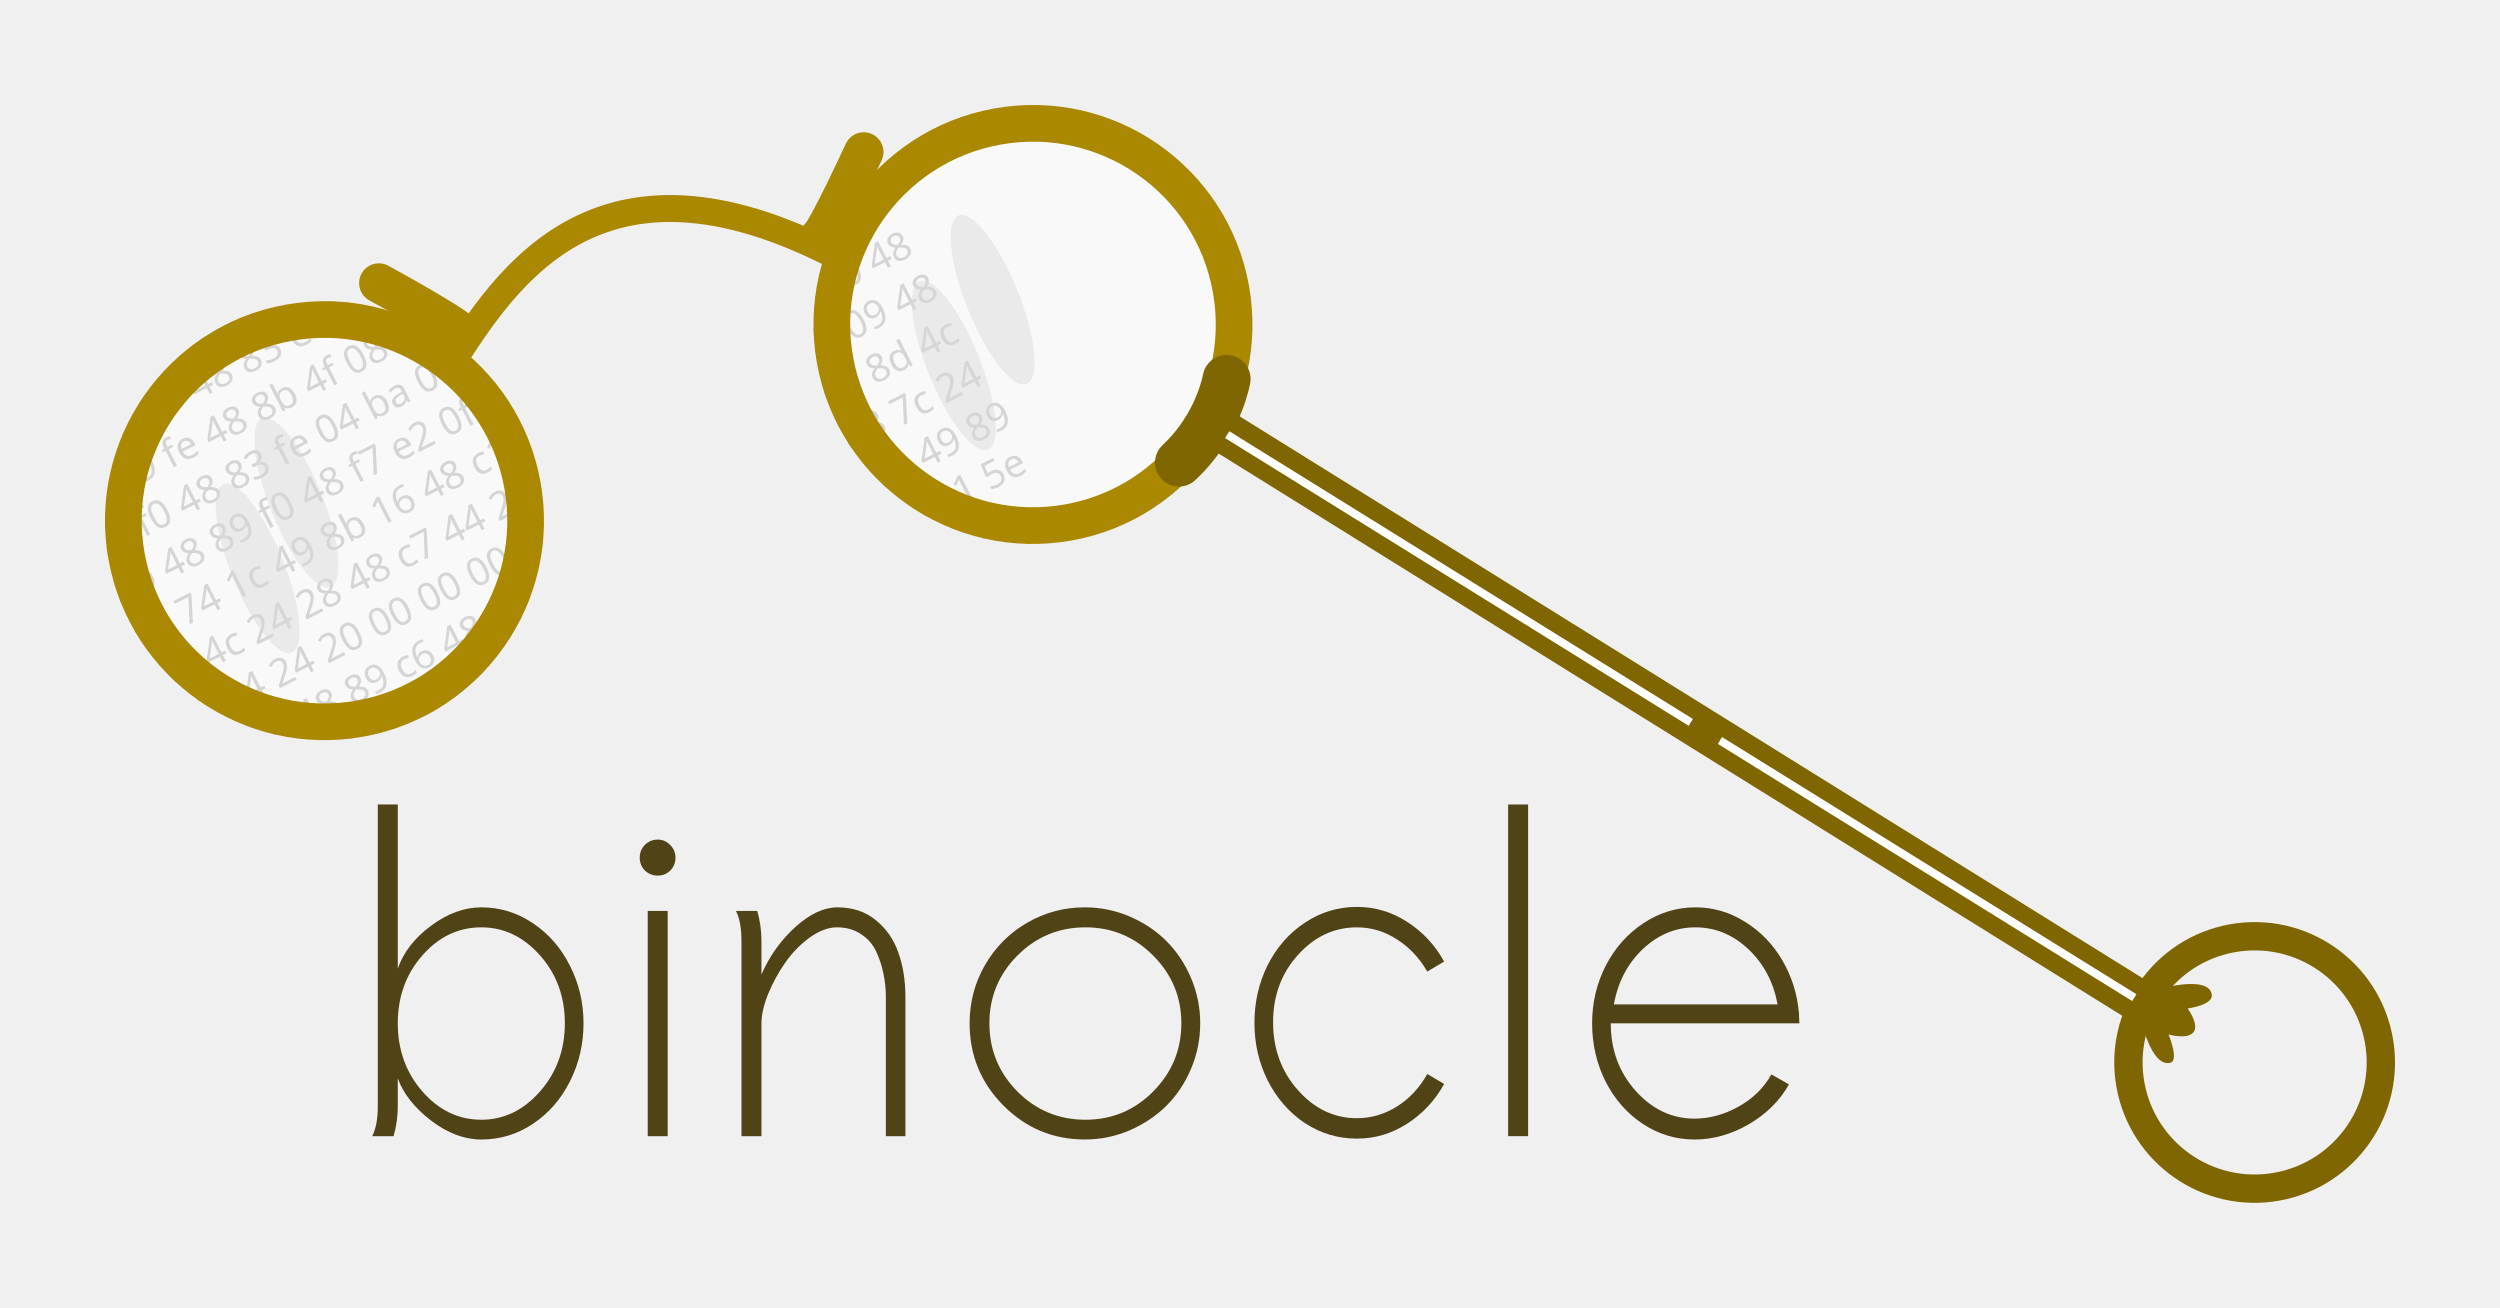
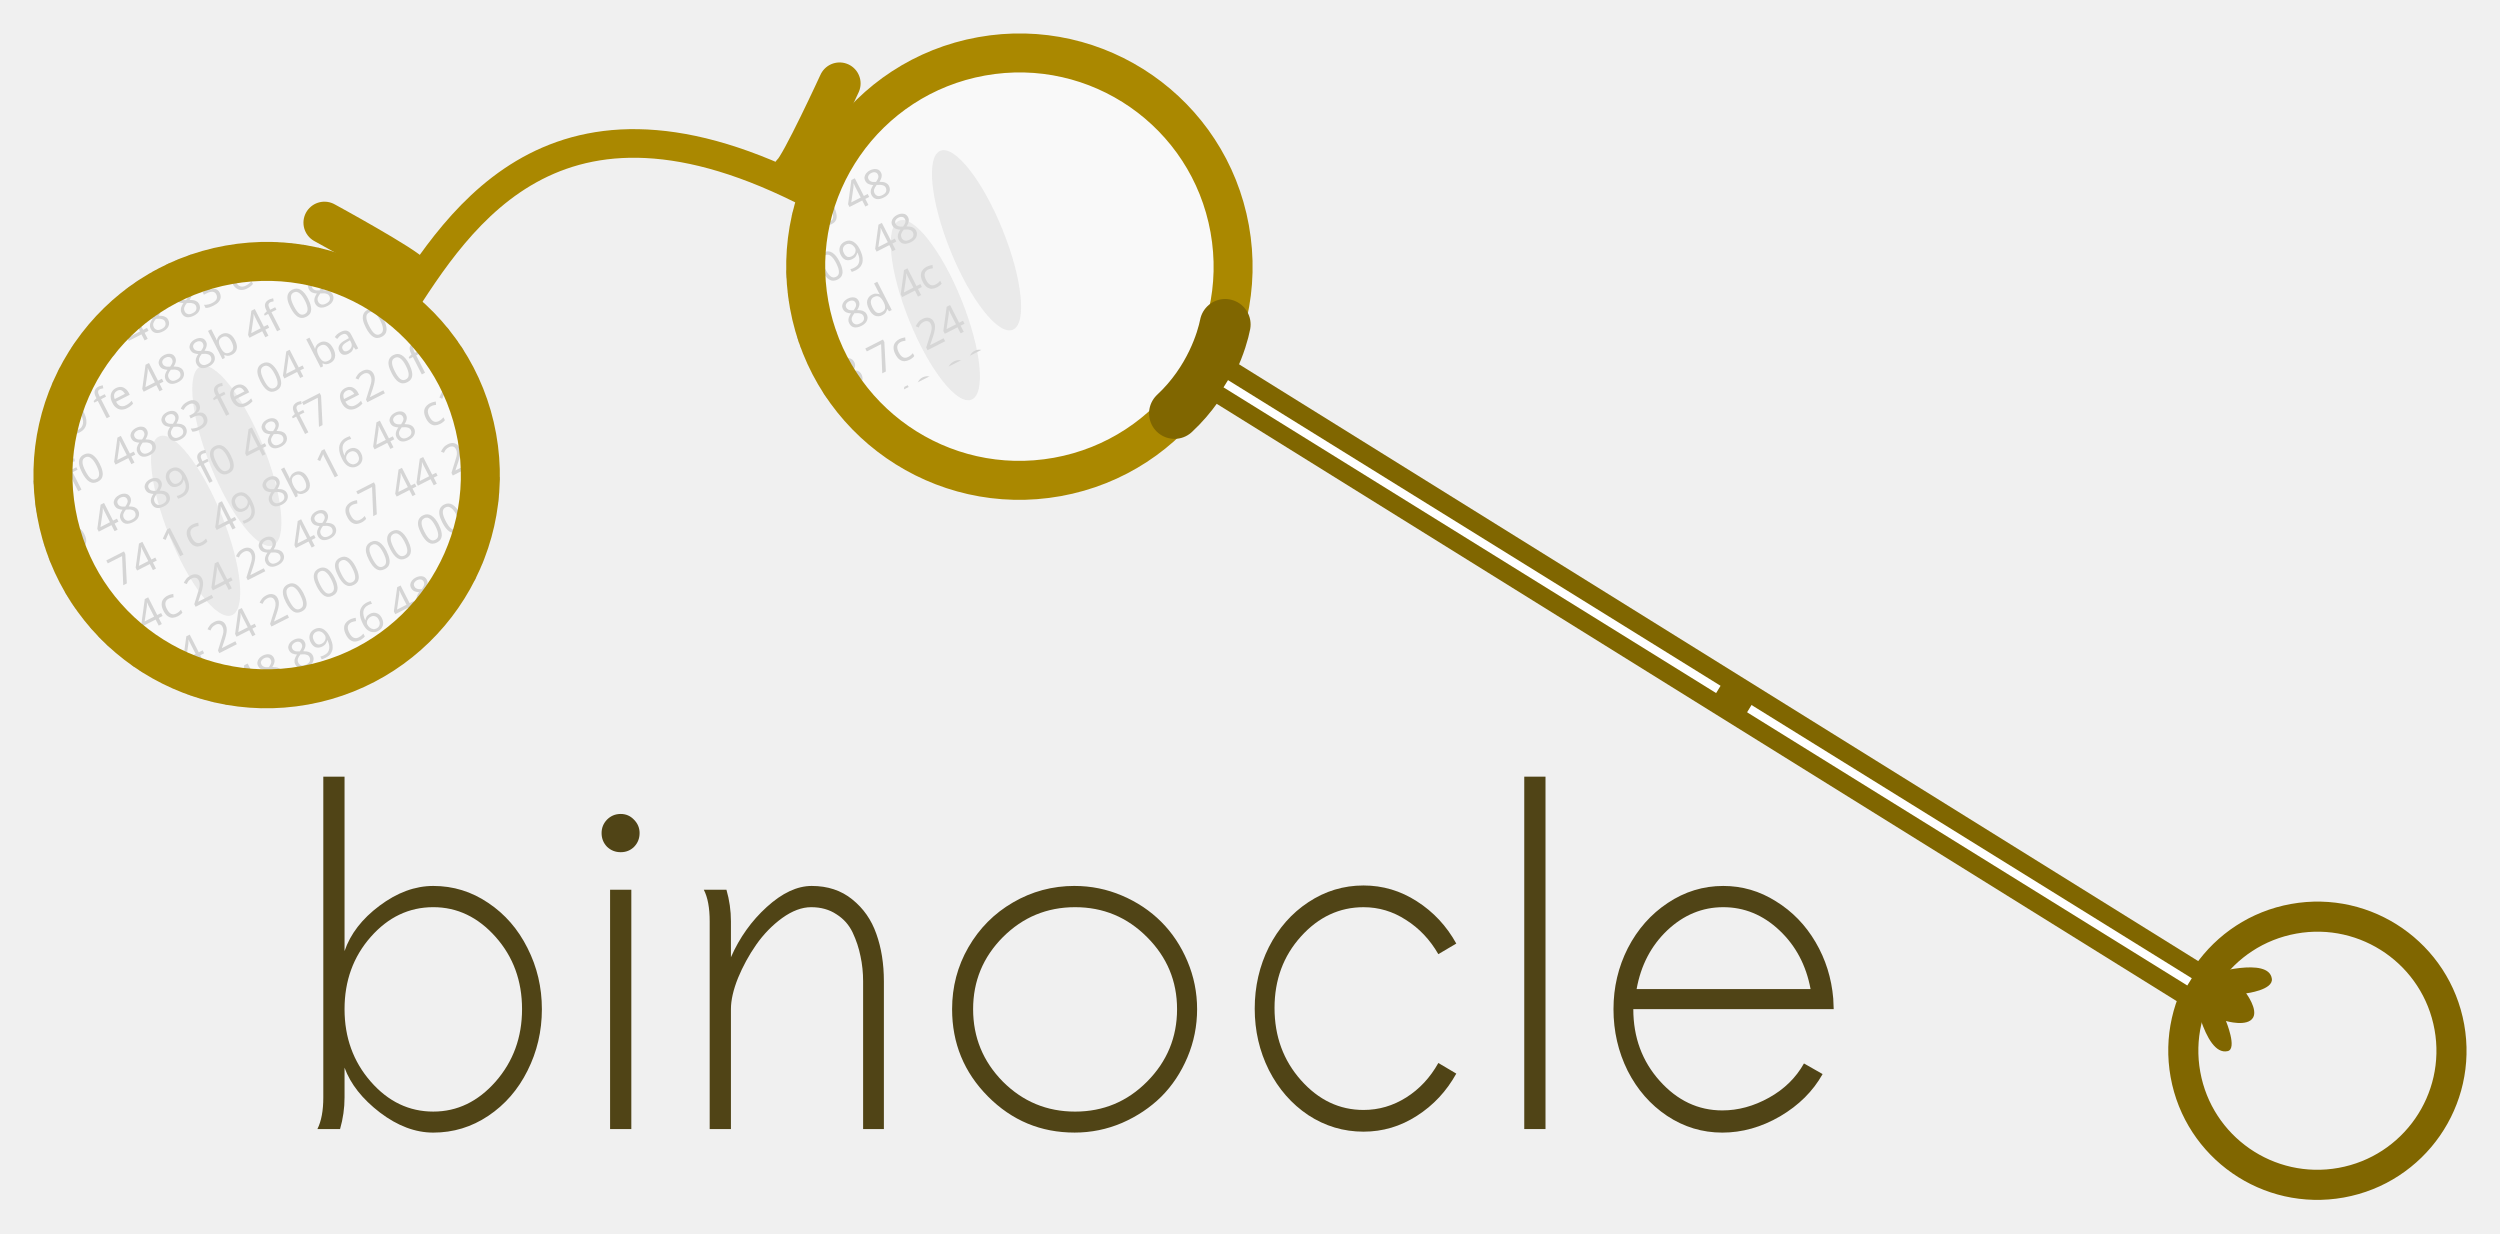
- <svg xmlns="http://www.w3.org/2000/svg" width="238.084mm" height="124.549mm" viewBox="0 0 238.084 124.549" version="1.1" id="svg5">
+ <svg xmlns="http://www.w3.org/2000/svg" width="224.084mm" height="110.549mm" viewBox="0 0 224.084 110.549" version="1.1" id="svg5">
  <defs id="defs2">
    <mask maskUnits="userSpaceOnUse" id="mask13746">
      <circle style="fill:#ebebeb;fill-opacity:0.428;stroke:#aa8800;stroke-width:3.494;stroke-linejoin:bevel;stroke-miterlimit:4;stroke-dasharray:none" id="circle13748" cx="105.26" cy="89.893" r="19.153" transform="rotate(16.82266)" />
    </mask>
    <mask maskUnits="userSpaceOnUse" id="mask13845">
      <circle style="fill:#ebebeb;fill-opacity:0.428;stroke:#aa8800;stroke-width:3.494;stroke-linejoin:bevel;stroke-miterlimit:4;stroke-dasharray:none" id="circle13847" cx="35.545" cy="96.317" r="19.153" transform="rotate(16.82266)" />
    </mask>
  </defs>
-   <g id="layer1" transform="translate(0.2092868,-61.8413)">
+   <g id="layer1" transform="translate(-6.790713,-68.84131)">
    <g aria-label="binocle" id="text3520" style="font-size:43.329px;line-height:1.25;font-family:Sawasdee;-inkscape-font-specification:Sawasdee;letter-spacing:0px;word-spacing:0px;fill:#504416;stroke-width:1.083" transform="translate(24.87065,-10.52429)">
      <path d="m 12.401,180.567 h -2.031 q 0.529,-1.058 0.529,-2.835 v -28.752 h 1.904 v 15.635 q 0.783,-2.306 3.131,-4.062 2.37,-1.777 4.824,-1.777 2.687,0 4.93,1.523 2.243,1.502 3.512,4.041 1.291,2.539 1.291,5.48 0,2.962 -1.291,5.522 -1.269,2.539 -3.512,4.041 -2.243,1.502 -4.93,1.502 -2.412,0 -4.781,-1.798 -2.37,-1.819 -3.174,-4.02 v 2.666 q 0,1.439 -0.402,2.835 z m 2.75,-17.222 q -2.348,2.666 -2.348,6.474 0,3.808 2.348,6.495 2.348,2.687 5.607,2.687 3.216,0 5.585,-2.687 2.37,-2.708 2.37,-6.495 0,-3.808 -2.37,-6.474 -2.37,-2.666 -5.585,-2.666 -3.258,0 -5.607,2.666 z" id="path37395" />
      <path d="m 35.842,154.037 q 0,-0.698 0.487,-1.206 0.508,-0.508 1.227,-0.508 0.698,0 1.185,0.508 0.508,0.508 0.508,1.206 0,0.719 -0.487,1.227 -0.487,0.487 -1.206,0.487 -0.719,0 -1.227,-0.487 -0.487,-0.508 -0.487,-1.227 z m 2.666,26.531 h -1.904 v -21.453 h 1.904 z" id="path37397" />
      <path d="m 45.003,159.114 h 2.031 q 0.402,1.396 0.402,2.835 v 3.216 q 1.164,-2.645 3.216,-4.506 2.073,-1.883 4.02,-1.883 2.158,0 3.639,1.206 1.502,1.206 2.158,3.089 0.677,1.883 0.677,4.253 v 13.244 h -1.862 v -13.244 q 0,-1.164 -0.233,-2.243 -0.212,-1.079 -0.698,-2.116 -0.487,-1.037 -1.46,-1.65 -0.952,-0.635 -2.264,-0.635 -1.248,0 -2.602,0.973 -1.333,0.973 -2.327,2.391 -0.973,1.396 -1.629,2.983 -0.635,1.587 -0.635,2.793 v 10.748 h -1.904 v -18.618 q 0,-1.819 -0.529,-2.835 z" id="path37399" />
      <path d="m 78.241,158.776 q 2.221,0 4.253,0.867 2.031,0.867 3.512,2.348 1.481,1.481 2.348,3.533 0.867,2.052 0.867,4.295 0,2.264 -0.867,4.316 -0.867,2.052 -2.348,3.533 -1.481,1.46 -3.512,2.348 -2.031,0.867 -4.253,0.867 -4.549,0 -7.765,-3.237 -3.216,-3.237 -3.216,-7.828 0,-3.004 1.46,-5.543 1.481,-2.56 3.999,-4.02 2.539,-1.481 5.522,-1.481 z m -9.097,11.044 q 0,3.787 2.666,6.495 2.687,2.687 6.474,2.687 3.787,0 6.453,-2.687 2.687,-2.708 2.687,-6.495 0,-3.766 -2.687,-6.453 -2.666,-2.687 -6.453,-2.687 -3.787,0 -6.474,2.687 -2.666,2.687 -2.666,6.453 z" id="path37401" />
      <path d="m 110.844,174.644 1.608,0.952 q -1.312,2.37 -3.533,3.787 -2.2,1.418 -4.781,1.418 -2.687,0 -4.951,-1.481 -2.243,-1.502 -3.533,-4.041 -1.269,-2.539 -1.269,-5.501 0,-2.983 1.269,-5.522 1.291,-2.539 3.533,-4.02 2.264,-1.502 4.951,-1.502 2.581,0 4.781,1.418 2.221,1.418 3.533,3.787 l -1.608,0.952 q -1.121,-1.946 -2.898,-3.068 -1.756,-1.142 -3.808,-1.142 -3.237,0 -5.607,2.623 -2.37,2.623 -2.37,6.411 0,3.808 2.37,6.474 2.37,2.666 5.607,2.666 2.052,0 3.829,-1.121 1.777,-1.121 2.877,-3.089 z" id="path37403" />
      <path d="m 120.449,180.567 h -1.904 v -31.587 h 1.904 z" id="path37405" />
      <path d="m 128.615,168.021 h 15.593 q -0.592,-3.195 -2.793,-5.268 -2.2,-2.073 -5.035,-2.073 -2.814,0 -5.014,2.073 -2.179,2.073 -2.75,5.268 z m 17.666,1.798 h -17.962 q 0,3.787 2.37,6.432 2.37,2.645 5.607,2.645 2.137,0 4.189,-1.142 2.052,-1.142 3.131,-3.068 l 1.671,0.952 q -1.291,2.306 -3.808,3.787 -2.518,1.46 -5.183,1.46 -2.687,0 -4.951,-1.502 -2.243,-1.502 -3.533,-4.041 -1.269,-2.56 -1.269,-5.522 0,-2.941 1.291,-5.48 1.312,-2.539 3.576,-4.041 2.285,-1.523 4.972,-1.523 2.539,0 4.718,1.375 2.2,1.354 3.554,3.66 1.354,2.306 1.587,5.056 z" id="path37407" />
    </g>
    <g id="g16142" transform="rotate(-10.21316,117.6554,131.0232)">
      <circle style="fill:#ffffff;fill-opacity:1;stroke:none;stroke-width:3.494;stroke-linejoin:bevel;stroke-miterlimit:4;stroke-dasharray:none" id="circle14496" cx="35.545" cy="96.317" r="19.153" />
      <circle style="fill:#ffffff;fill-opacity:1;stroke:none;stroke-width:3.494;stroke-linejoin:bevel;stroke-miterlimit:4;stroke-dasharray:none" id="circle14350" cx="105.26" cy="89.893" r="19.153" />
      <text xml:space="preserve" style="font-style:normal;font-variant:normal;font-weight:normal;font-stretch:normal;font-size:3.735px;line-height:1.25;font-family:'Fira Code';-inkscape-font-specification:'Fira Code';letter-spacing:0px;word-spacing:0px;fill:#808080;fill-opacity:1;stroke:none;stroke-width:0.093" x="-15.203" y="68.084" id="text3178-3" transform="rotate(-16.82266)" mask="url(#mask13845)">
        <tspan style="font-style:normal;font-variant:normal;font-weight:normal;font-stretch:normal;font-family:'Fira Code';-inkscape-font-specification:'Fira Code';fill:#808080;stroke-width:0.093" x="-15.203" y="68.084" id="tspan3216-1">e3 38 8e e3 48 f7 64 24  18 48 8b 44 24 10 49 89</tspan>
        <tspan style="font-style:normal;font-variant:normal;font-weight:normal;font-stretch:normal;font-family:'Fira Code';-inkscape-font-specification:'Fira Code';fill:#808080;stroke-width:0.093" x="-15.203" y="72.753" id="tspan6851-8">06 48 c1 ea 06 49 89 56  08 48 83 c4 38 5b 41 5e</tspan>
        <tspan style="font-style:normal;font-variant:normal;font-weight:normal;font-stretch:normal;font-family:'Fira Code';-inkscape-font-specification:'Fira Code';fill:#808080;stroke-width:0.093" x="-15.203" y="77.422" id="tspan6853-9">c3 48 8b 74 24 18 48 85  f6 75 08 ff 15 b7 18 82</tspan>
        <tspan style="font-style:normal;font-variant:normal;font-weight:normal;font-stretch:normal;font-family:'Fira Code';-inkscape-font-specification:'Fira Code';fill:#808080;stroke-width:0.093" x="-15.203" y="82.091" id="tspan6855-6">00 0f 0b 48 8b 7c 24 10  ff 15 22 f0 81 00 0f 0b</tspan>
        <tspan style="font-style:normal;font-variant:normal;font-weight:normal;font-stretch:normal;font-family:'Fira Code';-inkscape-font-specification:'Fira Code';fill:#808080;stroke-width:0.093" x="-15.203" y="86.759" id="tspan6857-4">41 56 53 48 83 ec 38 48  01 d6 0f 82 9b 00 00 00</tspan>
        <tspan style="font-style:normal;font-variant:normal;font-weight:normal;font-stretch:normal;font-family:'Fira Code';-inkscape-font-specification:'Fira Code';fill:#808080;stroke-width:0.093" x="-15.203" y="91.428" id="tspan6859-3">49 89 fe 48 8b 4f 08 48  8d 04 09 48 39 f0 48 0f</tspan>
        <tspan style="font-style:normal;font-variant:normal;font-weight:normal;font-stretch:normal;font-family:'Fira Code';-inkscape-font-specification:'Fira Code';fill:#808080;stroke-width:0.093" x="-15.203" y="96.097" id="tspan6861-3">47 f0 48 83 fe 04 ba 04  00 00 00 48 0f 46 f2 31</tspan>
        <tspan style="font-style:normal;font-variant:normal;font-weight:normal;font-stretch:normal;font-family:'Fira Code';-inkscape-font-specification:'Fira Code';fill:#808080;stroke-width:0.093" x="-15.203" y="100.765" id="tspan6863-3">db 48 89 f0 48 f7 e2 0f  91 c3 48 c1 e3 02 48 85</tspan>
        <tspan style="font-style:normal;font-variant:normal;font-weight:normal;font-stretch:normal;font-family:'Fira Code';-inkscape-font-specification:'Fira Code';fill:#808080;stroke-width:0.093" x="-15.203" y="105.434" id="tspan6865-8">c9 74 1c 49 8b 16 48 c1  e1 02 48 89 54 24 20 48</tspan>
        <tspan style="font-style:normal;font-variant:normal;font-weight:normal;font-stretch:normal;font-family:'Fira Code';-inkscape-font-specification:'Fira Code';fill:#808080;stroke-width:0.093" x="-15.203" y="110.103" id="tspan6867-6">89 4c 24 28 48 c7 44 24  30 04 00 00 00 eb 09 48</tspan>
        <tspan style="font-style:normal;font-variant:normal;font-weight:normal;font-stretch:normal;font-family:'Fira Code';-inkscape-font-specification:'Fira Code';fill:#808080;stroke-width:0.093" x="-15.203" y="114.772" id="tspan6869-0">c7 44 24 20 00 00 00 00  48 8d 7c 24 08 48 8d 4c</tspan>
        <tspan style="font-style:normal;font-variant:normal;font-weight:normal;font-stretch:normal;font-family:'Fira Code';-inkscape-font-specification:'Fira Code';fill:#808080;stroke-width:0.093" x="-15.203" y="119.44" id="tspan6871-4">24 20 48 89 c6 48 89 da  e8 53 05 10 00 83 7c 24</tspan>
        <tspan style="font-style:normal;font-variant:normal;font-weight:normal;font-stretch:normal;font-family:'Fira Code';-inkscape-font-specification:'Fira Code';fill:#808080;stroke-width:0.093" x="-15.203" y="124.109" id="tspan6873-8">08 01 74 1d 48 8b 44 24  10 48 8b 4c 24 18 49 89</tspan>
        <tspan style="font-style:normal;font-variant:normal;font-weight:normal;font-stretch:normal;font-family:'Fira Code';-inkscape-font-specification:'Fira Code';fill:#808080;stroke-width:0.093" x="-15.203" y="128.778" id="tspan6875-8">06 48 c1 e9 02 49 89 4e  08 48 83 c4 38 5b 41 5e</tspan>
        <tspan style="font-style:normal;font-variant:normal;font-weight:normal;font-stretch:normal;font-family:'Fira Code';-inkscape-font-specification:'Fira Code';fill:#808080;stroke-width:0.093" x="-15.203" y="133.446" id="tspan6877-8">c3 48 8b 74 24 18 48 85  f6 75 08 ff 15 f7 17 82</tspan>
        <tspan style="font-style:normal;font-variant:normal;font-weight:normal;font-stretch:normal;font-family:'Fira Code';-inkscape-font-specification:'Fira Code';fill:#808080;stroke-width:0.093" x="-15.203" y="138.115" id="tspan6879-9">00 0f 0b 48 8b 7c 24 10  ff 15 62 ef 81 00 0f 0b</tspan>
        <tspan style="font-style:normal;font-variant:normal;font-weight:normal;font-stretch:normal;font-family:'Fira Code';-inkscape-font-specification:'Fira Code';fill:#808080;stroke-width:0.093" x="-15.203" y="142.784" id="tspan6881-7">0f b7 c6 48 89 ce 48 29  d6 48 89 07 48 89 77 08</tspan>
        <tspan style="font-style:normal;font-variant:normal;font-weight:normal;font-stretch:normal;font-family:'Fira Code';-inkscape-font-specification:'Fira Code';fill:#808080;stroke-width:0.093" x="-15.203" y="147.453" id="tspan6883-7">48 89 4f 10 c3 66 2e 0f  1f 84 00 00 00 00 00 90</tspan>
        <tspan style="font-style:normal;font-variant:normal;font-weight:normal;font-stretch:normal;font-family:'Fira Code';-inkscape-font-specification:'Fira Code';fill:#808080;stroke-width:0.093" x="-15.203" y="152.121" id="tspan6885-6">48 83 ec 58 48 89 74 24  10 48 89 54 24 18 0f 10</tspan>
        <tspan style="font-style:normal;font-variant:normal;font-weight:normal;font-stretch:normal;font-family:'Fira Code';-inkscape-font-specification:'Fira Code';fill:#808080;stroke-width:0.093" x="-15.203" y="156.79" id="tspan6887-4" />
      </text>
      <text xml:space="preserve" style="font-style:normal;font-variant:normal;font-weight:normal;font-stretch:normal;font-size:3.735px;line-height:1.25;font-family:'Fira Code';-inkscape-font-specification:'Fira Code';letter-spacing:0px;word-spacing:0px;fill:#808080;fill-opacity:1;stroke:none;stroke-width:0.093" x="-15.203" y="68.084" id="text3178" transform="rotate(-16.82266)" mask="url(#mask13746)">
        <tspan style="font-style:normal;font-variant:normal;font-weight:normal;font-stretch:normal;font-family:'Fira Code';-inkscape-font-specification:'Fira Code';fill:#808080;stroke-width:0.093" x="-15.203" y="68.084" id="tspan3216">e3 38 8e e3 48 f7 64 24  18 48 8b 44 24 10 49 89</tspan>
        <tspan style="font-style:normal;font-variant:normal;font-weight:normal;font-stretch:normal;font-family:'Fira Code';-inkscape-font-specification:'Fira Code';fill:#808080;stroke-width:0.093" x="-15.203" y="72.753" id="tspan6851">06 48 c1 ea 06 49 89 56  08 48 83 c4 38 5b 41 5e</tspan>
        <tspan style="font-style:normal;font-variant:normal;font-weight:normal;font-stretch:normal;font-family:'Fira Code';-inkscape-font-specification:'Fira Code';fill:#808080;stroke-width:0.093" x="-15.203" y="77.422" id="tspan6853">c3 48 8b 74 24 18 48 85  f6 75 08 ff 15 b7 18 82</tspan>
        <tspan style="font-style:normal;font-variant:normal;font-weight:normal;font-stretch:normal;font-family:'Fira Code';-inkscape-font-specification:'Fira Code';fill:#808080;stroke-width:0.093" x="-15.203" y="82.091" id="tspan6855">00 0f 0b 48 8b 7c 24 10  ff 15 22 f0 81 00 0f 0b</tspan>
        <tspan style="font-style:normal;font-variant:normal;font-weight:normal;font-stretch:normal;font-family:'Fira Code';-inkscape-font-specification:'Fira Code';fill:#808080;stroke-width:0.093" x="-15.203" y="86.759" id="tspan6857">41 56 53 48 83 ec 38 48  01 d6 0f 82 9b 00 00 00</tspan>
        <tspan style="font-style:normal;font-variant:normal;font-weight:normal;font-stretch:normal;font-family:'Fira Code';-inkscape-font-specification:'Fira Code';fill:#808080;stroke-width:0.093" x="-15.203" y="91.428" id="tspan6859">49 89 fe 48 8b 4f 08 48  8d 04 09 48 39 f0 48 0f</tspan>
        <tspan style="font-style:normal;font-variant:normal;font-weight:normal;font-stretch:normal;font-family:'Fira Code';-inkscape-font-specification:'Fira Code';fill:#808080;stroke-width:0.093" x="-15.203" y="96.097" id="tspan6861">47 f0 48 83 fe 04 ba 04  00 00 00 48 0f 46 f2 31</tspan>
        <tspan style="font-style:normal;font-variant:normal;font-weight:normal;font-stretch:normal;font-family:'Fira Code';-inkscape-font-specification:'Fira Code';fill:#808080;stroke-width:0.093" x="-15.203" y="100.765" id="tspan6863">db 48 89 f0 48 f7 e2 0f  91 c3 48 c1 e3 02 48 85</tspan>
        <tspan style="font-style:normal;font-variant:normal;font-weight:normal;font-stretch:normal;font-family:'Fira Code';-inkscape-font-specification:'Fira Code';fill:#808080;stroke-width:0.093" x="-15.203" y="105.434" id="tspan6865">c9 74 1c 49 8b 16 48 c1  e1 02 48 89 54 24 20 48</tspan>
        <tspan style="font-style:normal;font-variant:normal;font-weight:normal;font-stretch:normal;font-family:'Fira Code';-inkscape-font-specification:'Fira Code';fill:#808080;stroke-width:0.093" x="-15.203" y="110.103" id="tspan6867">89 4c 24 28 48 c7 44 24  30 04 00 00 00 eb 09 48</tspan>
        <tspan style="font-style:normal;font-variant:normal;font-weight:normal;font-stretch:normal;font-family:'Fira Code';-inkscape-font-specification:'Fira Code';fill:#808080;stroke-width:0.093" x="-15.203" y="114.772" id="tspan6869">c7 44 24 20 00 00 00 00  48 8d 7c 24 08 48 8d 4c</tspan>
        <tspan style="font-style:normal;font-variant:normal;font-weight:normal;font-stretch:normal;font-family:'Fira Code';-inkscape-font-specification:'Fira Code';fill:#808080;stroke-width:0.093" x="-15.203" y="119.44" id="tspan6871">24 20 48 89 c6 48 89 da  e8 53 05 10 00 83 7c 24</tspan>
        <tspan style="font-style:normal;font-variant:normal;font-weight:normal;font-stretch:normal;font-family:'Fira Code';-inkscape-font-specification:'Fira Code';fill:#808080;stroke-width:0.093" x="-15.203" y="124.109" id="tspan6873">08 01 74 1d 48 8b 44 24  10 48 8b 4c 24 18 49 89</tspan>
        <tspan style="font-style:normal;font-variant:normal;font-weight:normal;font-stretch:normal;font-family:'Fira Code';-inkscape-font-specification:'Fira Code';fill:#808080;stroke-width:0.093" x="-15.203" y="128.778" id="tspan6875">06 48 c1 e9 02 49 89 4e  08 48 83 c4 38 5b 41 5e</tspan>
        <tspan style="font-style:normal;font-variant:normal;font-weight:normal;font-stretch:normal;font-family:'Fira Code';-inkscape-font-specification:'Fira Code';fill:#808080;stroke-width:0.093" x="-15.203" y="133.446" id="tspan6877">c3 48 8b 74 24 18 48 85  f6 75 08 ff 15 f7 17 82</tspan>
        <tspan style="font-style:normal;font-variant:normal;font-weight:normal;font-stretch:normal;font-family:'Fira Code';-inkscape-font-specification:'Fira Code';fill:#808080;stroke-width:0.093" x="-15.203" y="138.115" id="tspan6879">00 0f 0b 48 8b 7c 24 10  ff 15 62 ef 81 00 0f 0b</tspan>
        <tspan style="font-style:normal;font-variant:normal;font-weight:normal;font-stretch:normal;font-family:'Fira Code';-inkscape-font-specification:'Fira Code';fill:#808080;stroke-width:0.093" x="-15.203" y="142.784" id="tspan6881">0f b7 c6 48 89 ce 48 29  d6 48 89 07 48 89 77 08</tspan>
        <tspan style="font-style:normal;font-variant:normal;font-weight:normal;font-stretch:normal;font-family:'Fira Code';-inkscape-font-specification:'Fira Code';fill:#808080;stroke-width:0.093" x="-15.203" y="147.453" id="tspan6883">48 89 4f 10 c3 66 2e 0f  1f 84 00 00 00 00 00 90</tspan>
        <tspan style="font-style:normal;font-variant:normal;font-weight:normal;font-stretch:normal;font-family:'Fira Code';-inkscape-font-specification:'Fira Code';fill:#808080;stroke-width:0.093" x="-15.203" y="152.121" id="tspan6885">48 83 ec 58 48 89 74 24  10 48 89 54 24 18 0f 10</tspan>
        <tspan style="font-style:normal;font-variant:normal;font-weight:normal;font-stretch:normal;font-family:'Fira Code';-inkscape-font-specification:'Fira Code';fill:#808080;stroke-width:0.093" x="-15.203" y="156.79" id="tspan6887" />
      </text>
      <path style="fill:none;stroke:#806600;stroke-width:4.065;stroke-linecap:butt;stroke-linejoin:miter;stroke-miterlimit:4;stroke-dasharray:none;stroke-opacity:1" d="m 119.481,101.481 77.805,70.311" id="path1259" />
      <circle style="fill:none;stroke:#806600;stroke-width:2.698;stroke-linejoin:bevel;stroke-miterlimit:4;stroke-dasharray:none;stroke-opacity:1" id="circle1341" cx="207.299" cy="179.689" r="12.018" />
      <circle style="fill:#ebebeb;fill-opacity:0.275;stroke:#aa8800;stroke-width:3.494;stroke-linejoin:bevel;stroke-miterlimit:4;stroke-dasharray:none" id="path858" cx="35.545" cy="96.317" r="19.153" />
      <circle style="fill:#ebebeb;fill-opacity:0.275;stroke:#aa8800;stroke-width:3.494;stroke-linejoin:bevel;stroke-miterlimit:4;stroke-dasharray:none" id="circle940" cx="105.26" cy="89.893" r="19.153" />
      <path style="fill:none;stroke:#aa8800;stroke-width:2.565;stroke-linecap:butt;stroke-linejoin:miter;stroke-miterlimit:4;stroke-dasharray:none;stroke-opacity:1" d="M 49.722,84.123 C 56.752,76.52 68.072,64.064 89.18,81.113" id="path975" />
      <path style="fill:none;stroke:#aa8800;stroke-width:3.765;stroke-linecap:round;stroke-linejoin:miter;stroke-miterlimit:4;stroke-dasharray:none;stroke-opacity:1" d="M 51.532,81.061 C 51.156,80.2 44.655,74.969 44.655,74.969" id="path2442" />
      <ellipse style="fill:#d8d8d8;fill-opacity:0.456;stroke:none;stroke-width:2.565;stroke-linejoin:bevel;stroke-miterlimit:4;stroke-dasharray:none;stroke-opacity:1" id="path2656" cx="7.486" cy="103.375" rx="2.517" ry="8.651" transform="rotate(-11.80419)" />
      <ellipse style="fill:#d8d8d8;fill-opacity:0.456;stroke:none;stroke-width:2.565;stroke-linejoin:bevel;stroke-miterlimit:4;stroke-dasharray:none;stroke-opacity:1" id="ellipse2828" cx="13.258" cy="98.953" rx="2.517" ry="8.651" transform="rotate(-11.80419)" />
      <path style="fill:none;stroke:#aa8800;stroke-width:3.765;stroke-linecap:round;stroke-linejoin:miter;stroke-miterlimit:4;stroke-dasharray:none;stroke-opacity:1" d="m 86.768,78.073 c 0.828,-0.445 5.542,-7.199 5.542,-7.199" id="path2524" />
      <ellipse style="fill:#d8d8d8;fill-opacity:0.456;stroke:none;stroke-width:2.565;stroke-linejoin:bevel;stroke-miterlimit:4;stroke-dasharray:none;stroke-opacity:1" id="ellipse2830" cx="76.198" cy="110.315" rx="2.517" ry="8.651" transform="rotate(-11.80419)" />
      <ellipse style="fill:#d8d8d8;fill-opacity:0.456;stroke:none;stroke-width:2.565;stroke-linejoin:bevel;stroke-miterlimit:4;stroke-dasharray:none;stroke-opacity:1" id="ellipse2832" cx="81.969" cy="105.892" rx="2.517" ry="8.651" transform="rotate(-11.80419)" />
      <path style="fill:#806600;fill-opacity:1;stroke:#806600;stroke-width:4.565;stroke-linecap:round;stroke-linejoin:miter;stroke-miterlimit:4;stroke-dasharray:none;stroke-opacity:1" d="m 116.612,105.302 c 3.677,-2.365 5.39,-5.779 5.878,-7.039" id="path21173" />
      <path style="fill:#ffffff;stroke:#ffffff;stroke-width:0.765;stroke-linecap:butt;stroke-linejoin:miter;stroke-miterlimit:4;stroke-dasharray:none;stroke-opacity:1" d="m 121.603,103.501 75.512,68.081" id="path25651" />
      <path style="fill:#806600;fill-opacity:1;stroke:none;stroke-width:0.265px;stroke-linecap:butt;stroke-linejoin:miter;stroke-opacity:1" d="m 197.286,171.791 c 0,0 -0.142,6.637 2.102,6.505 0.891,-0.053 0.318,-2.685 0.318,-2.685 0,0 1.798,0.904 2.448,0.13 0.562,-0.671 -0.226,-2.246 -0.226,-2.246 0,0 2.455,0.138 2.497,-0.882 0.085,-2.033 -5.363,-1.386 -5.363,-1.386 l -1.777,0.565" id="path25914" />
      <path style="fill:#000000;fill-opacity:0;stroke:#806600;stroke-width:3.265;stroke-linecap:butt;stroke-linejoin:miter;stroke-miterlimit:4;stroke-dasharray:none;stroke-opacity:1" d="m 160.587,140.314 1.62,-1.821" id="path32495" />
    </g>
  </g>
</svg>
